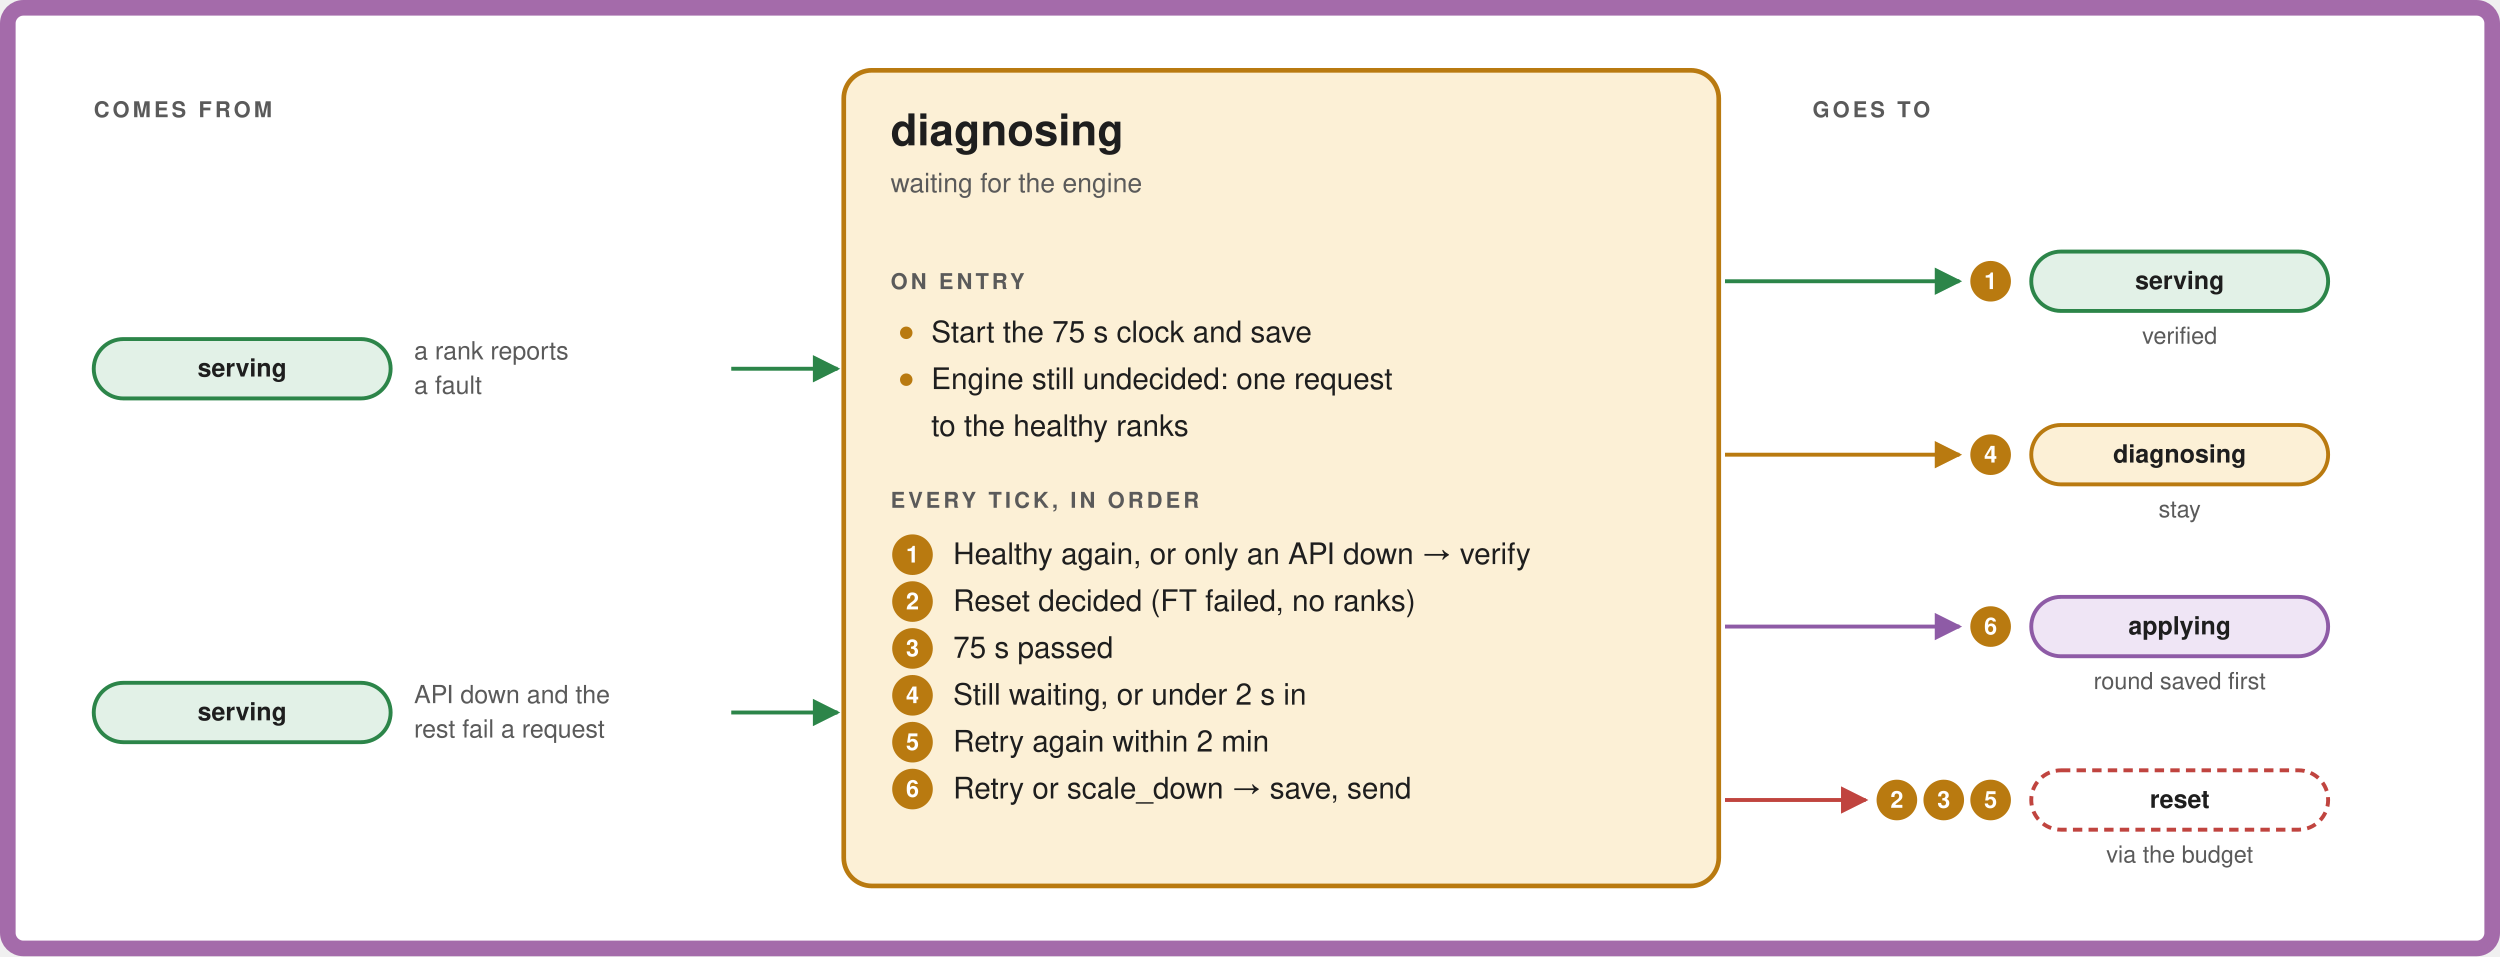
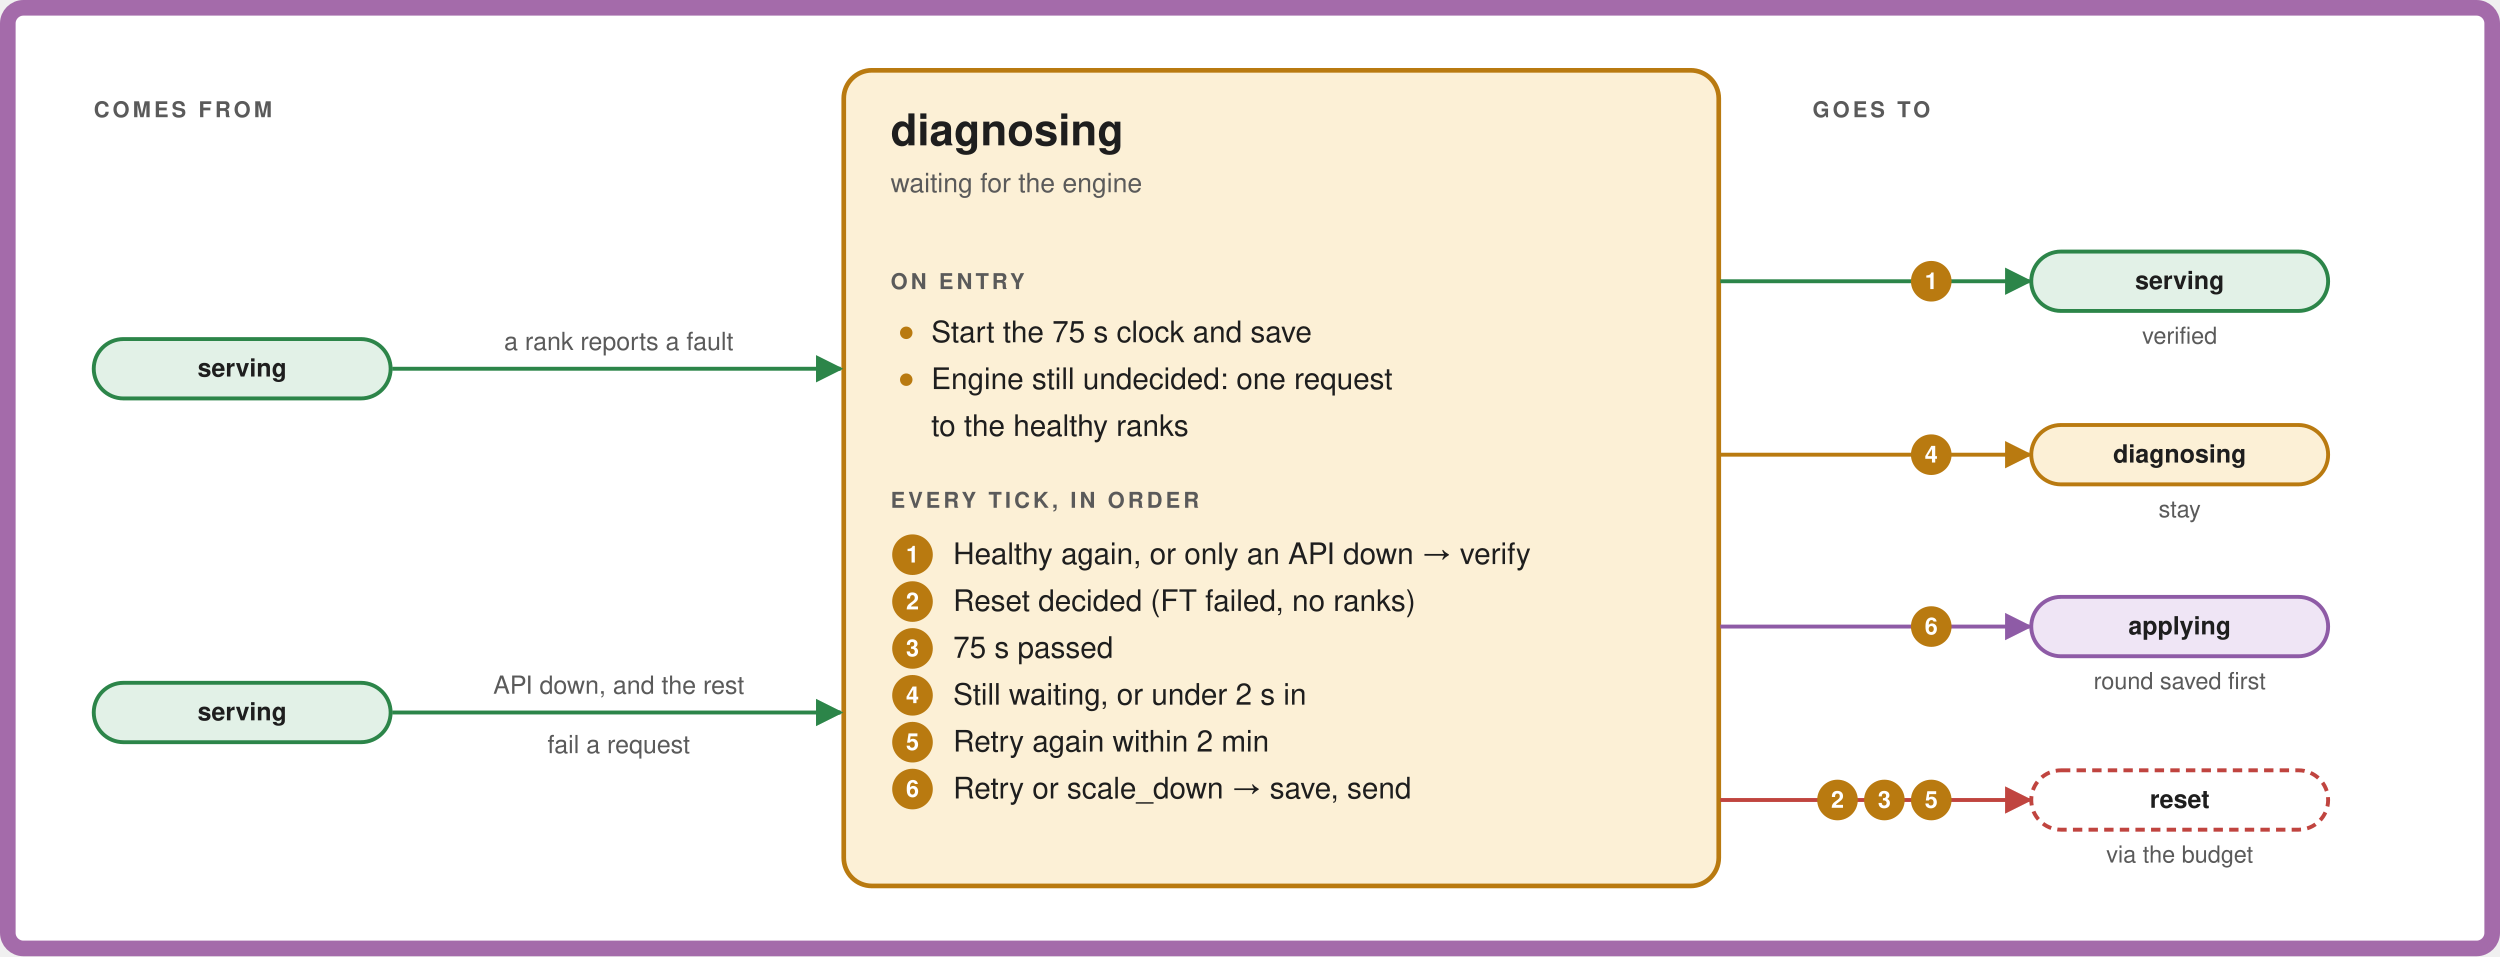
<svg xmlns="http://www.w3.org/2000/svg" viewBox="0 0 1600 612" role="img" aria-labelledby="title desc" font-family="-apple-system, 'Segoe UI', Helvetica, Arial, sans-serif">
  <defs>
    <marker id="arrow-dark" viewBox="0 0 10 10" refX="9" refY="5" markerWidth="7" markerHeight="7" orient="auto-start-reverse">
      <path d="M0,0 L10,5 L0,10 z" fill="#3A3A3A" />
    </marker>
    <marker id="arrow-green" viewBox="0 0 10 10" refX="9" refY="5" markerWidth="7" markerHeight="7" orient="auto-start-reverse">
      <path d="M0,0 L10,5 L0,10 z" fill="#2C8549" />
    </marker>
    <marker id="arrow-red" viewBox="0 0 10 10" refX="9" refY="5" markerWidth="7" markerHeight="7" orient="auto-start-reverse">
      <path d="M0,0 L10,5 L0,10 z" fill="#C0443F" />
    </marker>
    <marker id="arrow-blue" viewBox="0 0 10 10" refX="9" refY="5" markerWidth="7" markerHeight="7" orient="auto-start-reverse">
      <path d="M0,0 L10,5 L0,10 z" fill="#3F6BA8" />
    </marker>
    <marker id="arrow-purple" viewBox="0 0 10 10" refX="9" refY="5" markerWidth="7" markerHeight="7" orient="auto-start-reverse">
      <path d="M0,0 L10,5 L0,10 z" fill="#8E5BA6" />
    </marker>
    <marker id="arrow-amber" viewBox="0 0 10 10" refX="9" refY="5" markerWidth="7" markerHeight="7" orient="auto-start-reverse">
      <path d="M0,0 L10,5 L0,10 z" fill="#B97A10" />
    </marker>
    <marker id="arrow-maroon" viewBox="0 0 10 10" refX="9" refY="5" markerWidth="7" markerHeight="7" orient="auto-start-reverse">
      <path d="M0,0 L10,5 L0,10 z" fill="#8B1E1E" />
    </marker>
    <marker id="arrow-gray" viewBox="0 0 10 10" refX="9" refY="5" markerWidth="7" markerHeight="7" orient="auto-start-reverse">
      <path d="M0,0 L10,5 L0,10 z" fill="#7A7A7A" />
    </marker>
  </defs>
  <rect x="5" y="5" width="1590" height="602" rx="10" fill="#FFFFFF" stroke="#A46BAA" stroke-width="10" />
  <rect x="540" y="45" width="560" height="522" rx="18" fill="#FCF0D6" stroke="#B97A10" stroke-width="3" />
  <text x="570" y="93" font-size="28" font-weight="700" text-anchor="start" fill="#1E1E1E">diagnosing</text>
  <text x="570" y="123" font-size="17" font-weight="400" text-anchor="start" fill="#5A5A5A">waiting for the engine</text>
  <text x="570" y="185" font-size="14" font-weight="700" text-anchor="start" fill="#5A5A5A" letter-spacing="2">ON ENTRY</text>
  <circle cx="580" cy="213" r="4" fill="#B97A10" />
  <text x="596" y="219" font-size="19" font-weight="400" text-anchor="start" fill="#1E1E1E">Start the 75 s clock and save</text>
  <circle cx="580" cy="243" r="4" fill="#B97A10" />
  <text x="596" y="249" font-size="19" font-weight="400" text-anchor="start" fill="#1E1E1E">Engine still undecided: one request</text>
  <text x="596" y="279" font-size="19" font-weight="400" text-anchor="start" fill="#1E1E1E">to the healthy ranks</text>
  <text x="570" y="325" font-size="14" font-weight="700" text-anchor="start" fill="#5A5A5A" letter-spacing="2">EVERY TICK, IN ORDER</text>
  <circle cx="584" cy="355" r="13" fill="#B97A10" />
  <text x="584" y="360" font-size="15" font-weight="700" text-anchor="middle" fill="#FFFFFF">1</text>
  <text x="610" y="361" font-size="19" font-weight="400" text-anchor="start" fill="#1E1E1E">Healthy again, or only an API down → verify</text>
  <circle cx="584" cy="385" r="13" fill="#B97A10" />
  <text x="584" y="390" font-size="15" font-weight="700" text-anchor="middle" fill="#FFFFFF">2</text>
  <text x="610" y="391" font-size="19" font-weight="400" text-anchor="start" fill="#1E1E1E">Reset decided (FT failed, no ranks)</text>
  <circle cx="584" cy="415" r="13" fill="#B97A10" />
  <text x="584" y="420" font-size="15" font-weight="700" text-anchor="middle" fill="#FFFFFF">3</text>
  <text x="610" y="421" font-size="19" font-weight="400" text-anchor="start" fill="#1E1E1E">75 s passed</text>
  <circle cx="584" cy="445" r="13" fill="#B97A10" />
  <text x="584" y="450" font-size="15" font-weight="700" text-anchor="middle" fill="#FFFFFF">4</text>
  <text x="610" y="451" font-size="19" font-weight="400" text-anchor="start" fill="#1E1E1E">Still waiting, or under 2 s in</text>
  <circle cx="584" cy="475" r="13" fill="#B97A10" />
  <text x="584" y="480" font-size="15" font-weight="700" text-anchor="middle" fill="#FFFFFF">5</text>
  <text x="610" y="481" font-size="19" font-weight="400" text-anchor="start" fill="#1E1E1E">Retry again within 2 min</text>
  <circle cx="584" cy="505" r="13" fill="#B97A10" />
  <text x="584" y="510" font-size="15" font-weight="700" text-anchor="middle" fill="#FFFFFF">6</text>
  <text x="610" y="511" font-size="19" font-weight="400" text-anchor="start" fill="#1E1E1E">Retry or scale_down → save, send</text>
  <text x="60" y="75" font-size="14" font-weight="700" text-anchor="start" fill="#5A5A5A" letter-spacing="2">COMES FROM</text>
  <rect x="60" y="217" width="190" height="38" rx="19" fill="#E2F1E7" stroke="#2C8549" stroke-width="2.5" />
  <text x="155" y="241" font-size="16" font-weight="700" text-anchor="middle" fill="#1E1E1E">serving</text>
-   <text x="265" y="230" font-size="16" font-weight="400" text-anchor="start" fill="#5A5A5A">a rank reports</text>
-   <text x="265" y="252" font-size="16" font-weight="400" text-anchor="start" fill="#5A5A5A">a fault</text>
-   <path d="M468,236 L536,236" fill="none" stroke="#2C8549" stroke-width="2.5" marker-end="url(#arrow-green)" />
+   <path d="M251,236 L538,236" fill="none" stroke="#2C8549" stroke-width="2.5" marker-end="url(#arrow-green)" />
+   <text x="396" y="224" font-size="16" font-weight="400" text-anchor="middle" fill="#5A5A5A">a rank reports a fault</text>
  <rect x="60" y="437" width="190" height="38" rx="19" fill="#E2F1E7" stroke="#2C8549" stroke-width="2.5" />
  <text x="155" y="461" font-size="16" font-weight="700" text-anchor="middle" fill="#1E1E1E">serving</text>
-   <text x="265" y="450" font-size="16" font-weight="400" text-anchor="start" fill="#5A5A5A">API down and the</text>
-   <text x="265" y="472" font-size="16" font-weight="400" text-anchor="start" fill="#5A5A5A">rest fail a request</text>
-   <path d="M468,456 L536,456" fill="none" stroke="#2C8549" stroke-width="2.5" marker-end="url(#arrow-green)" />
+   <path d="M251,456 L538,456" fill="none" stroke="#2C8549" stroke-width="2.5" marker-end="url(#arrow-green)" />
+   <text x="396" y="444" font-size="16" font-weight="400" text-anchor="middle" fill="#5A5A5A">API down, and the rest</text>
+   <text x="396" y="482" font-size="16" font-weight="400" text-anchor="middle" fill="#5A5A5A">fail a request</text>
  <text x="1160" y="75" font-size="14" font-weight="700" text-anchor="start" fill="#5A5A5A" letter-spacing="2">GOES TO</text>
-   <path d="M1104,180 L1254,180" fill="none" stroke="#2C8549" stroke-width="2.5" marker-end="url(#arrow-green)" />
-   <circle cx="1274" cy="180" r="13" fill="#B97A10" />
-   <text x="1274" y="185" font-size="15" font-weight="700" text-anchor="middle" fill="#FFFFFF">1</text>
+   <path d="M1101,180 L1299,180" fill="none" stroke="#2C8549" stroke-width="2.5" marker-end="url(#arrow-green)" />
+   <circle cx="1236" cy="180" r="13" fill="#B97A10" />
+   <text x="1236" y="185" font-size="15" font-weight="700" text-anchor="middle" fill="#FFFFFF">1</text>
  <rect x="1300" y="161" width="190" height="38" rx="19" fill="#E2F1E7" stroke="#2C8549" stroke-width="2.5" />
  <text x="1395" y="185" font-size="16" font-weight="700" text-anchor="middle" fill="#1E1E1E">serving</text>
  <text x="1395" y="220" font-size="15" font-weight="400" text-anchor="middle" fill="#5A5A5A">verified</text>
-   <path d="M1104,291 L1254,291" fill="none" stroke="#B97A10" stroke-width="2.5" marker-end="url(#arrow-amber)" />
-   <circle cx="1274" cy="291" r="13" fill="#B97A10" />
-   <text x="1274" y="296" font-size="15" font-weight="700" text-anchor="middle" fill="#FFFFFF">4</text>
+   <path d="M1101,291 L1299,291" fill="none" stroke="#B97A10" stroke-width="2.5" marker-end="url(#arrow-amber)" />
+   <circle cx="1236" cy="291" r="13" fill="#B97A10" />
+   <text x="1236" y="296" font-size="15" font-weight="700" text-anchor="middle" fill="#FFFFFF">4</text>
  <rect x="1300" y="272" width="190" height="38" rx="19" fill="#FCF0D6" stroke="#B97A10" stroke-width="2.5" />
  <text x="1395" y="296" font-size="16" font-weight="700" text-anchor="middle" fill="#1E1E1E">diagnosing</text>
  <text x="1395" y="331" font-size="15" font-weight="400" text-anchor="middle" fill="#5A5A5A">stay</text>
-   <path d="M1104,401 L1254,401" fill="none" stroke="#8E5BA6" stroke-width="2.5" marker-end="url(#arrow-purple)" />
-   <circle cx="1274" cy="401" r="13" fill="#B97A10" />
-   <text x="1274" y="406" font-size="15" font-weight="700" text-anchor="middle" fill="#FFFFFF">6</text>
+   <path d="M1101,401 L1299,401" fill="none" stroke="#8E5BA6" stroke-width="2.5" marker-end="url(#arrow-purple)" />
+   <circle cx="1236" cy="401" r="13" fill="#B97A10" />
+   <text x="1236" y="406" font-size="15" font-weight="700" text-anchor="middle" fill="#FFFFFF">6</text>
  <rect x="1300" y="382" width="190" height="38" rx="19" fill="#EFE5F5" stroke="#8E5BA6" stroke-width="2.5" />
  <text x="1395" y="406" font-size="16" font-weight="700" text-anchor="middle" fill="#1E1E1E">applying</text>
  <text x="1395" y="441" font-size="15" font-weight="400" text-anchor="middle" fill="#5A5A5A">round saved first</text>
-   <path d="M1104,512 L1194,512" fill="none" stroke="#C0443F" stroke-width="2.5" marker-end="url(#arrow-red)" />
-   <circle cx="1214" cy="512" r="13" fill="#B97A10" />
-   <text x="1214" y="517" font-size="15" font-weight="700" text-anchor="middle" fill="#FFFFFF">2</text>
-   <circle cx="1244" cy="512" r="13" fill="#B97A10" />
-   <text x="1244" y="517" font-size="15" font-weight="700" text-anchor="middle" fill="#FFFFFF">3</text>
-   <circle cx="1274" cy="512" r="13" fill="#B97A10" />
-   <text x="1274" y="517" font-size="15" font-weight="700" text-anchor="middle" fill="#FFFFFF">5</text>
+   <path d="M1101,512 L1299,512" fill="none" stroke="#C0443F" stroke-width="2.5" marker-end="url(#arrow-red)" />
+   <circle cx="1176" cy="512" r="13" fill="#B97A10" />
+   <text x="1176" y="517" font-size="15" font-weight="700" text-anchor="middle" fill="#FFFFFF">2</text>
+   <circle cx="1206" cy="512" r="13" fill="#B97A10" />
+   <text x="1206" y="517" font-size="15" font-weight="700" text-anchor="middle" fill="#FFFFFF">3</text>
+   <circle cx="1236" cy="512" r="13" fill="#B97A10" />
+   <text x="1236" y="517" font-size="15" font-weight="700" text-anchor="middle" fill="#FFFFFF">5</text>
  <rect x="1300" y="493" width="190" height="38" rx="19" fill="#FFFFFF" stroke="#C0443F" stroke-width="2.5" stroke-dasharray="6 4" />
  <text x="1395" y="517" font-size="16" font-weight="700" text-anchor="middle" fill="#1E1E1E">reset</text>
  <text x="1395" y="552" font-size="15" font-weight="400" text-anchor="middle" fill="#5A5A5A">via the budget</text>
</svg>
